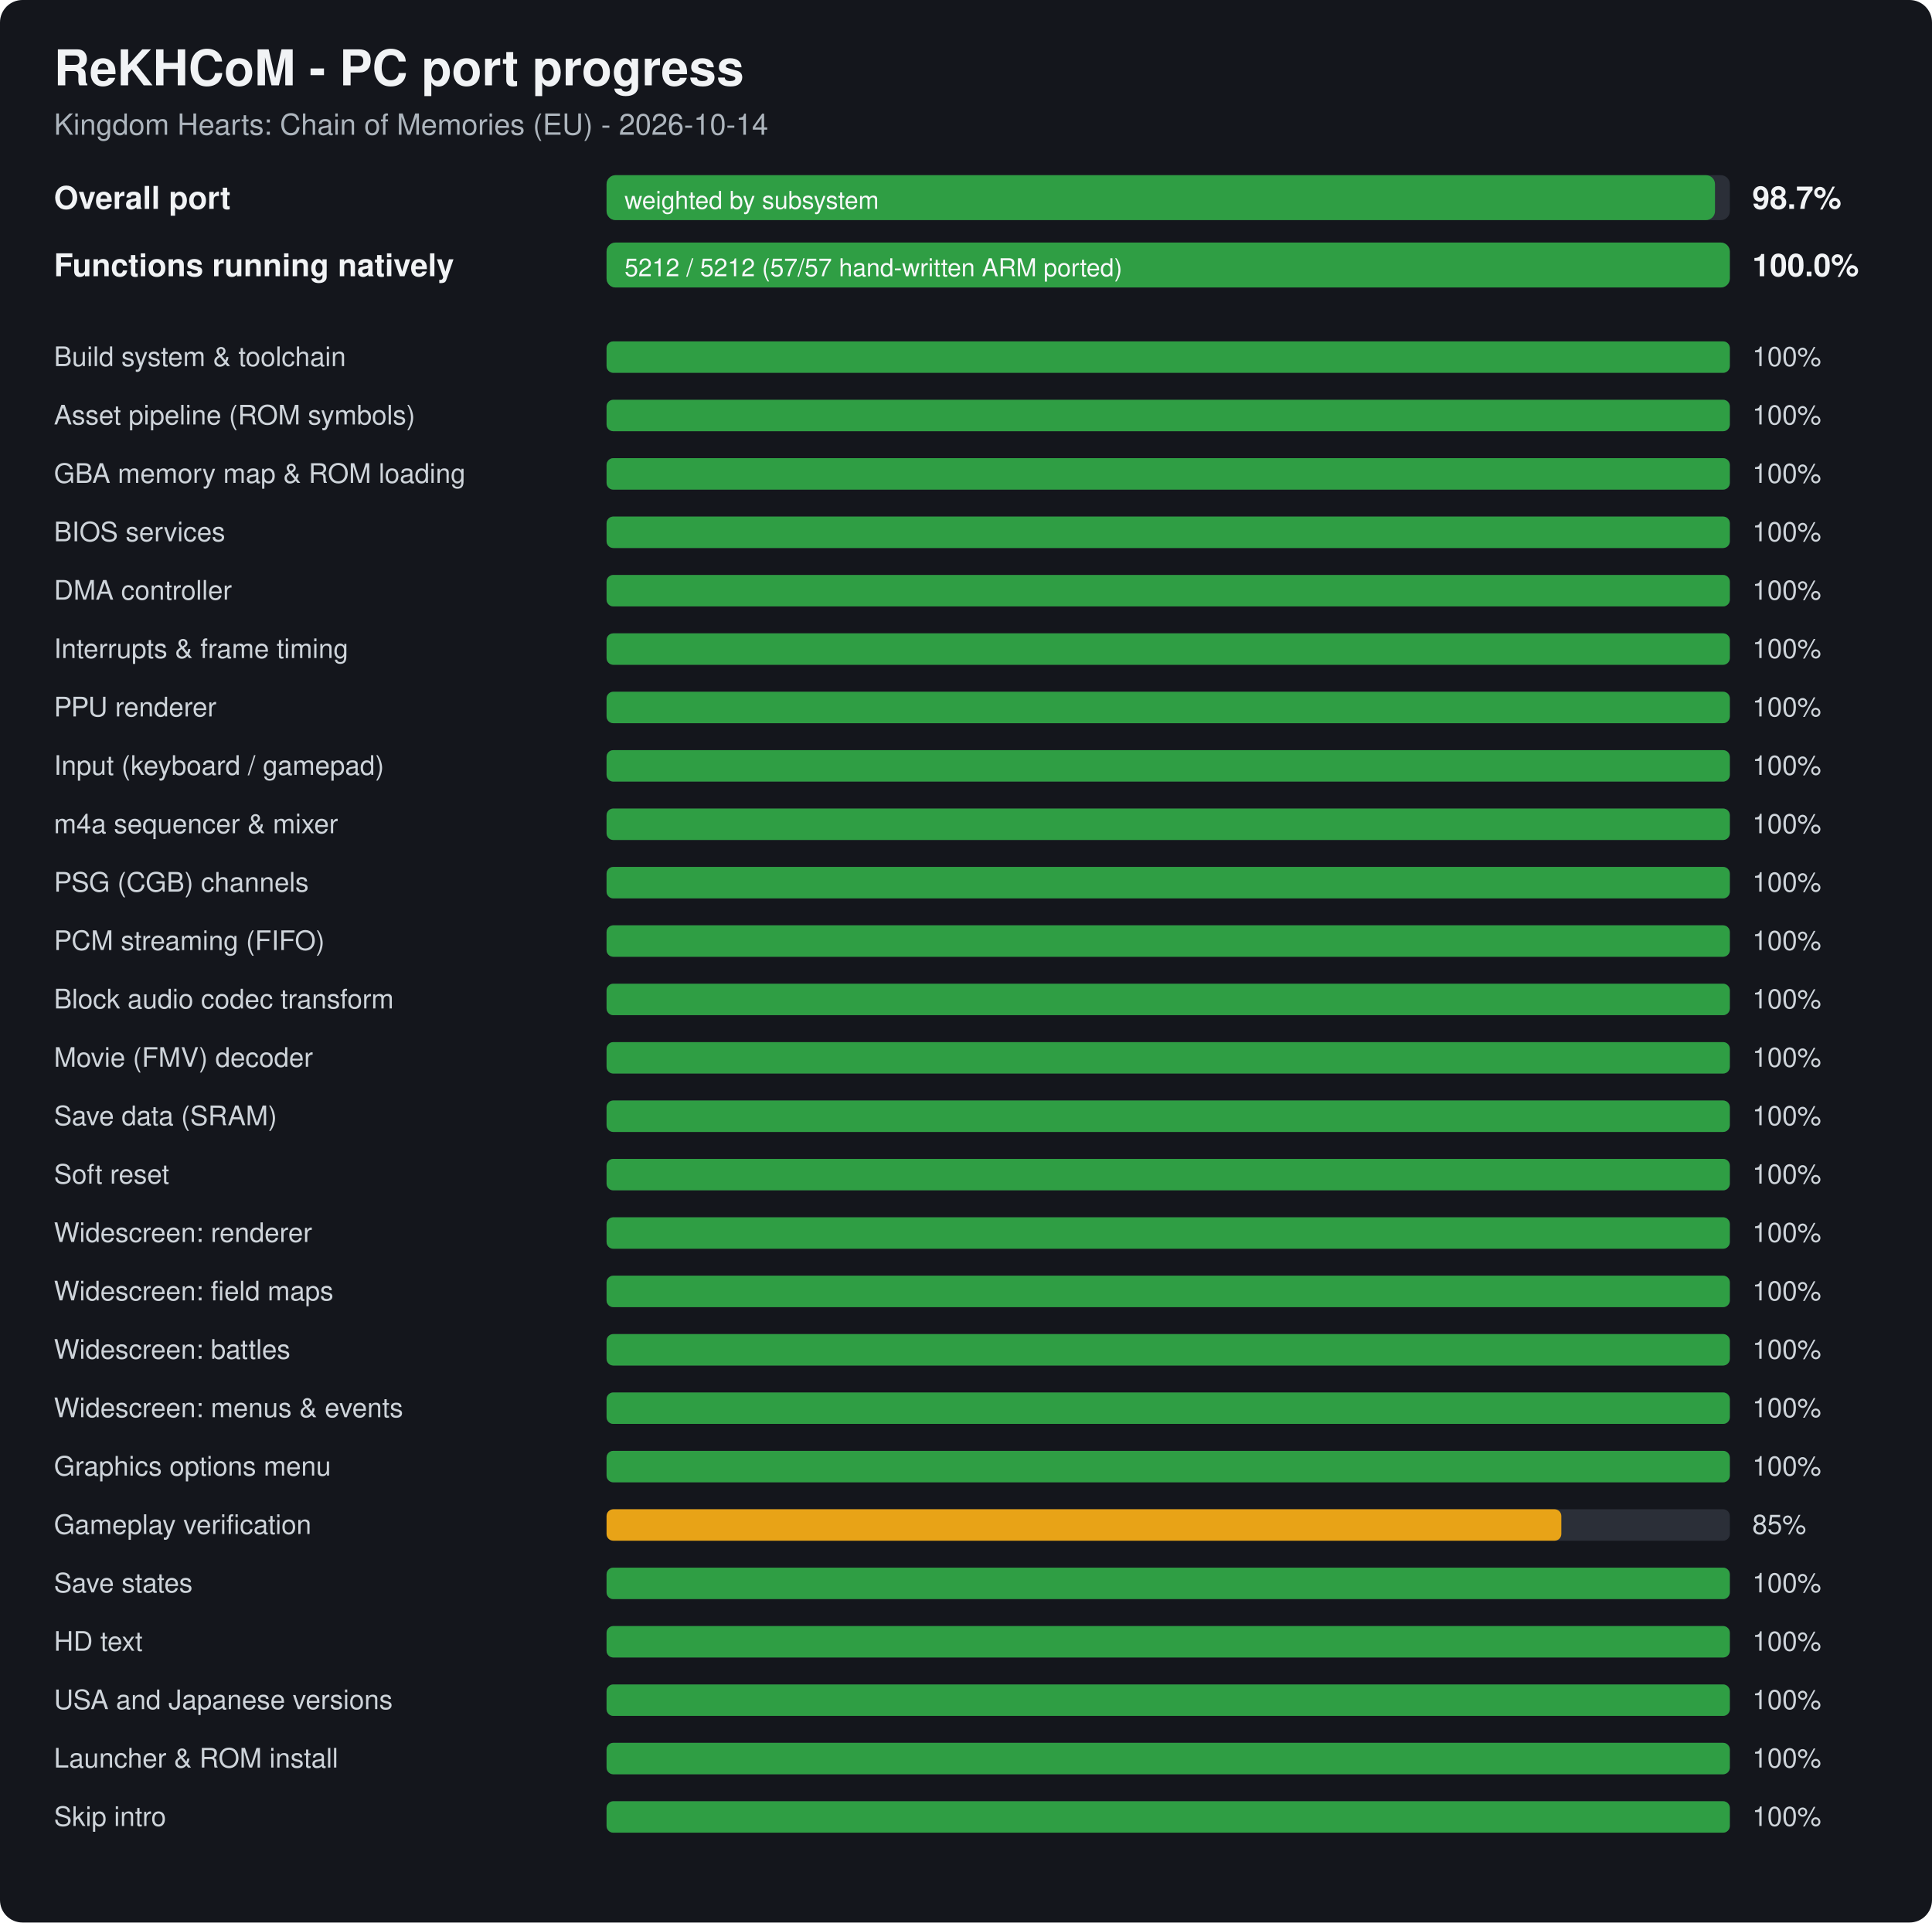
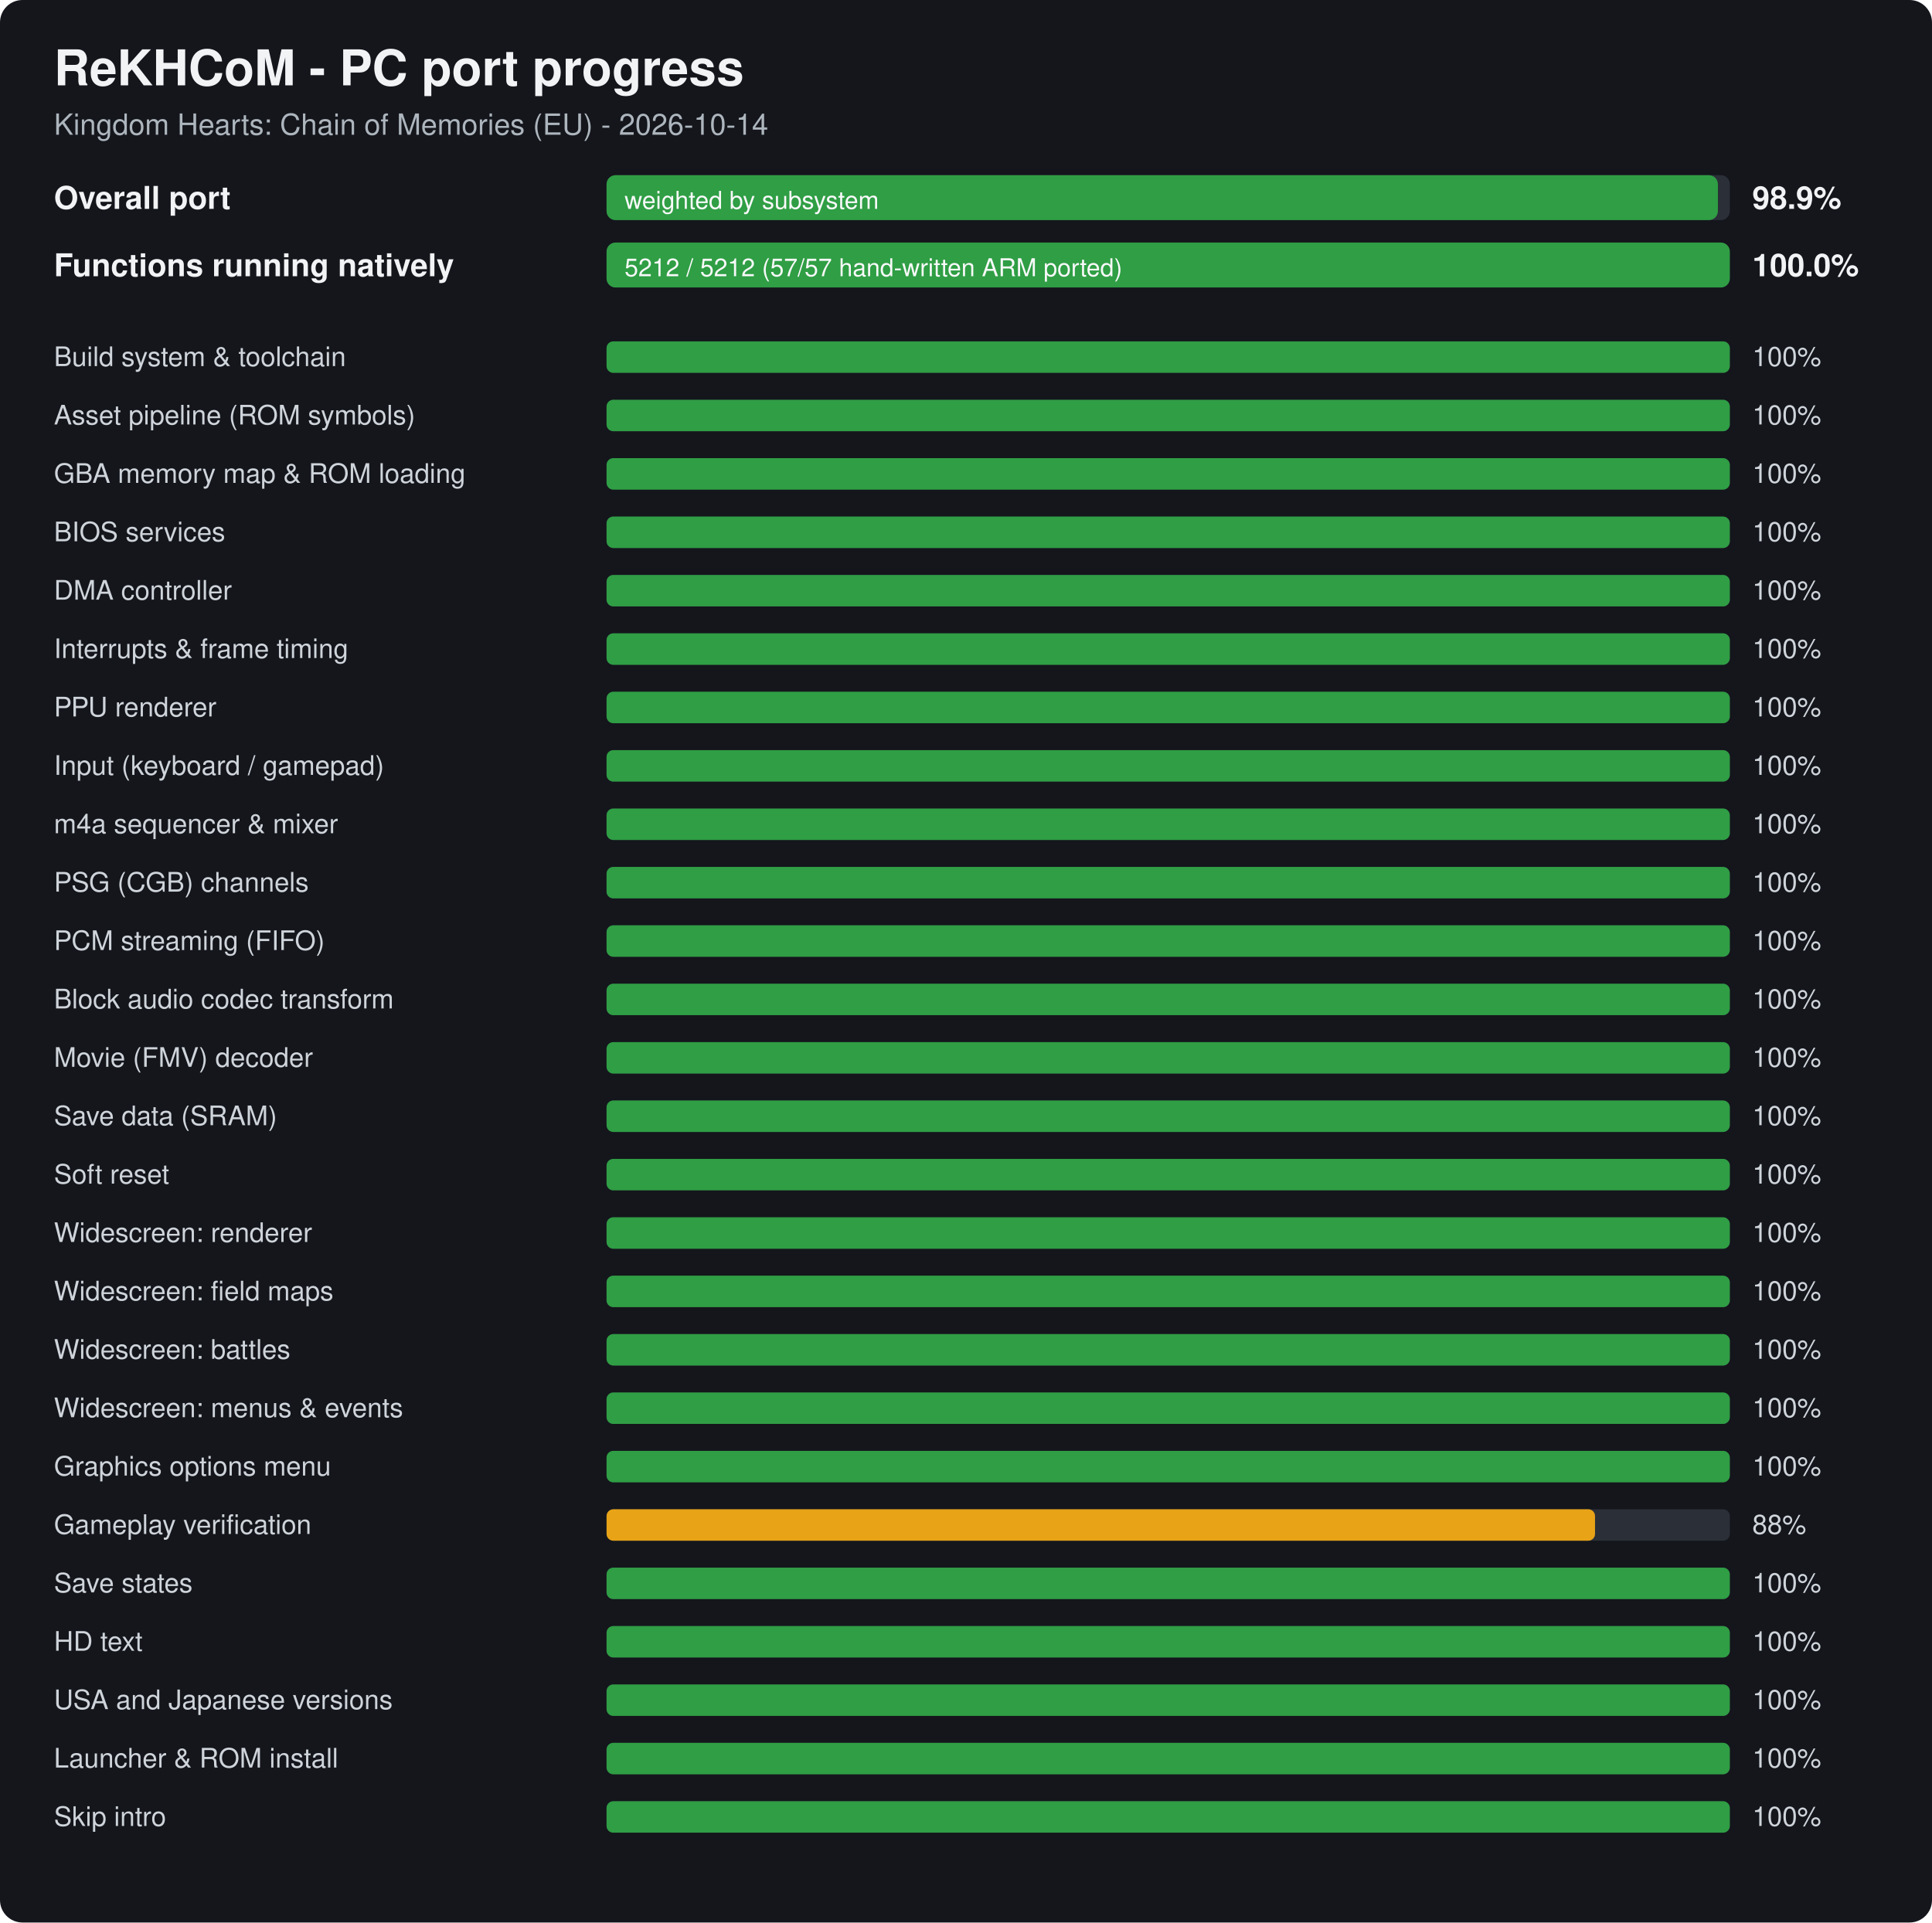
<svg xmlns="http://www.w3.org/2000/svg" width="860" height="856" viewBox="0 0 860 856" font-family="Segoe UI, Helvetica, Arial, sans-serif">
  <rect width="860" height="856" rx="10" fill="#14161c" />
  <text x="24" y="38" font-size="22" font-weight="700" fill="#f1f3f5">ReKHCoM - PC port progress</text>
  <text x="24" y="60" font-size="13" fill="#adb5bd">Kingdom Hearts: Chain of Memories (EU) - 2026-10-14</text>
  <text x="24" y="93" font-size="14" font-weight="600" fill="#f1f3f5">Overall port</text>
  <rect x="270" y="78" width="500" height="20" rx="4" fill="#2b2f38" />
-   <rect x="270" y="78" width="493.4" height="20" rx="4" fill="#2f9e44" />
-   <text x="780" y="93" font-size="14" font-weight="700" fill="#f1f3f5">98.7%</text>
+   <rect x="270" y="78" width="494.7" height="20" rx="4" fill="#2f9e44" />
+   <text x="780" y="93" font-size="14" font-weight="700" fill="#f1f3f5">98.9%</text>
  <text x="278" y="93" font-size="11" fill="#f8f9fa">weighted by subsystem</text>
  <text x="24" y="123" font-size="14" font-weight="600" fill="#f1f3f5">Functions running natively</text>
  <rect x="270" y="108" width="500" height="20" rx="4" fill="#2b2f38" />
  <rect x="270" y="108" width="500.0" height="20" rx="4" fill="#2f9e44" />
  <text x="780" y="123" font-size="14" font-weight="700" fill="#f1f3f5">100.0%</text>
  <text x="278" y="123" font-size="11" fill="#f8f9fa">5212 / 5212 (57/57 hand-written ARM ported)</text>
  <text x="24" y="163" font-size="12" fill="#ced4da">Build system &amp; toolchain</text>
  <rect x="270" y="152" width="500" height="14" rx="3" fill="#2b2f38" />
  <rect x="270" y="152" width="500.0" height="14" rx="3" fill="#2f9e44" />
  <text x="780" y="163" font-size="12" fill="#ced4da">100%</text>
  <text x="24" y="189" font-size="12" fill="#ced4da">Asset pipeline (ROM symbols)</text>
  <rect x="270" y="178" width="500" height="14" rx="3" fill="#2b2f38" />
  <rect x="270" y="178" width="500.0" height="14" rx="3" fill="#2f9e44" />
  <text x="780" y="189" font-size="12" fill="#ced4da">100%</text>
  <text x="24" y="215" font-size="12" fill="#ced4da">GBA memory map &amp; ROM loading</text>
  <rect x="270" y="204" width="500" height="14" rx="3" fill="#2b2f38" />
  <rect x="270" y="204" width="500.0" height="14" rx="3" fill="#2f9e44" />
  <text x="780" y="215" font-size="12" fill="#ced4da">100%</text>
  <text x="24" y="241" font-size="12" fill="#ced4da">BIOS services</text>
  <rect x="270" y="230" width="500" height="14" rx="3" fill="#2b2f38" />
  <rect x="270" y="230" width="500.0" height="14" rx="3" fill="#2f9e44" />
  <text x="780" y="241" font-size="12" fill="#ced4da">100%</text>
  <text x="24" y="267" font-size="12" fill="#ced4da">DMA controller</text>
  <rect x="270" y="256" width="500" height="14" rx="3" fill="#2b2f38" />
  <rect x="270" y="256" width="500.0" height="14" rx="3" fill="#2f9e44" />
  <text x="780" y="267" font-size="12" fill="#ced4da">100%</text>
  <text x="24" y="293" font-size="12" fill="#ced4da">Interrupts &amp; frame timing</text>
  <rect x="270" y="282" width="500" height="14" rx="3" fill="#2b2f38" />
  <rect x="270" y="282" width="500.0" height="14" rx="3" fill="#2f9e44" />
  <text x="780" y="293" font-size="12" fill="#ced4da">100%</text>
  <text x="24" y="319" font-size="12" fill="#ced4da">PPU renderer</text>
  <rect x="270" y="308" width="500" height="14" rx="3" fill="#2b2f38" />
  <rect x="270" y="308" width="500.0" height="14" rx="3" fill="#2f9e44" />
  <text x="780" y="319" font-size="12" fill="#ced4da">100%</text>
  <text x="24" y="345" font-size="12" fill="#ced4da">Input (keyboard / gamepad)</text>
  <rect x="270" y="334" width="500" height="14" rx="3" fill="#2b2f38" />
  <rect x="270" y="334" width="500.0" height="14" rx="3" fill="#2f9e44" />
  <text x="780" y="345" font-size="12" fill="#ced4da">100%</text>
  <text x="24" y="371" font-size="12" fill="#ced4da">m4a sequencer &amp; mixer</text>
  <rect x="270" y="360" width="500" height="14" rx="3" fill="#2b2f38" />
  <rect x="270" y="360" width="500.0" height="14" rx="3" fill="#2f9e44" />
  <text x="780" y="371" font-size="12" fill="#ced4da">100%</text>
  <text x="24" y="397" font-size="12" fill="#ced4da">PSG (CGB) channels</text>
  <rect x="270" y="386" width="500" height="14" rx="3" fill="#2b2f38" />
  <rect x="270" y="386" width="500.0" height="14" rx="3" fill="#2f9e44" />
  <text x="780" y="397" font-size="12" fill="#ced4da">100%</text>
  <text x="24" y="423" font-size="12" fill="#ced4da">PCM streaming (FIFO)</text>
  <rect x="270" y="412" width="500" height="14" rx="3" fill="#2b2f38" />
  <rect x="270" y="412" width="500.0" height="14" rx="3" fill="#2f9e44" />
  <text x="780" y="423" font-size="12" fill="#ced4da">100%</text>
  <text x="24" y="449" font-size="12" fill="#ced4da">Block audio codec transform</text>
  <rect x="270" y="438" width="500" height="14" rx="3" fill="#2b2f38" />
  <rect x="270" y="438" width="500.0" height="14" rx="3" fill="#2f9e44" />
  <text x="780" y="449" font-size="12" fill="#ced4da">100%</text>
  <text x="24" y="475" font-size="12" fill="#ced4da">Movie (FMV) decoder</text>
  <rect x="270" y="464" width="500" height="14" rx="3" fill="#2b2f38" />
  <rect x="270" y="464" width="500.0" height="14" rx="3" fill="#2f9e44" />
  <text x="780" y="475" font-size="12" fill="#ced4da">100%</text>
  <text x="24" y="501" font-size="12" fill="#ced4da">Save data (SRAM)</text>
  <rect x="270" y="490" width="500" height="14" rx="3" fill="#2b2f38" />
  <rect x="270" y="490" width="500.0" height="14" rx="3" fill="#2f9e44" />
  <text x="780" y="501" font-size="12" fill="#ced4da">100%</text>
  <text x="24" y="527" font-size="12" fill="#ced4da">Soft reset</text>
  <rect x="270" y="516" width="500" height="14" rx="3" fill="#2b2f38" />
  <rect x="270" y="516" width="500.0" height="14" rx="3" fill="#2f9e44" />
  <text x="780" y="527" font-size="12" fill="#ced4da">100%</text>
  <text x="24" y="553" font-size="12" fill="#ced4da">Widescreen: renderer</text>
  <rect x="270" y="542" width="500" height="14" rx="3" fill="#2b2f38" />
  <rect x="270" y="542" width="500.0" height="14" rx="3" fill="#2f9e44" />
  <text x="780" y="553" font-size="12" fill="#ced4da">100%</text>
  <text x="24" y="579" font-size="12" fill="#ced4da">Widescreen: field maps</text>
  <rect x="270" y="568" width="500" height="14" rx="3" fill="#2b2f38" />
  <rect x="270" y="568" width="500.0" height="14" rx="3" fill="#2f9e44" />
  <text x="780" y="579" font-size="12" fill="#ced4da">100%</text>
  <text x="24" y="605" font-size="12" fill="#ced4da">Widescreen: battles</text>
  <rect x="270" y="594" width="500" height="14" rx="3" fill="#2b2f38" />
  <rect x="270" y="594" width="500.0" height="14" rx="3" fill="#2f9e44" />
  <text x="780" y="605" font-size="12" fill="#ced4da">100%</text>
  <text x="24" y="631" font-size="12" fill="#ced4da">Widescreen: menus &amp; events</text>
  <rect x="270" y="620" width="500" height="14" rx="3" fill="#2b2f38" />
  <rect x="270" y="620" width="500.0" height="14" rx="3" fill="#2f9e44" />
  <text x="780" y="631" font-size="12" fill="#ced4da">100%</text>
  <text x="24" y="657" font-size="12" fill="#ced4da">Graphics options menu</text>
  <rect x="270" y="646" width="500" height="14" rx="3" fill="#2b2f38" />
  <rect x="270" y="646" width="500.0" height="14" rx="3" fill="#2f9e44" />
  <text x="780" y="657" font-size="12" fill="#ced4da">100%</text>
  <text x="24" y="683" font-size="12" fill="#ced4da">Gameplay verification</text>
  <rect x="270" y="672" width="500" height="14" rx="3" fill="#2b2f38" />
-   <rect x="270" y="672" width="425.0" height="14" rx="3" fill="#e8a317" />
-   <text x="780" y="683" font-size="12" fill="#ced4da">85%</text>
+   <rect x="270" y="672" width="440.0" height="14" rx="3" fill="#e8a317" />
+   <text x="780" y="683" font-size="12" fill="#ced4da">88%</text>
  <text x="24" y="709" font-size="12" fill="#ced4da">Save states</text>
  <rect x="270" y="698" width="500" height="14" rx="3" fill="#2b2f38" />
  <rect x="270" y="698" width="500.0" height="14" rx="3" fill="#2f9e44" />
  <text x="780" y="709" font-size="12" fill="#ced4da">100%</text>
  <text x="24" y="735" font-size="12" fill="#ced4da">HD text</text>
  <rect x="270" y="724" width="500" height="14" rx="3" fill="#2b2f38" />
  <rect x="270" y="724" width="500.0" height="14" rx="3" fill="#2f9e44" />
  <text x="780" y="735" font-size="12" fill="#ced4da">100%</text>
  <text x="24" y="761" font-size="12" fill="#ced4da">USA and Japanese versions</text>
  <rect x="270" y="750" width="500" height="14" rx="3" fill="#2b2f38" />
  <rect x="270" y="750" width="500.0" height="14" rx="3" fill="#2f9e44" />
  <text x="780" y="761" font-size="12" fill="#ced4da">100%</text>
  <text x="24" y="787" font-size="12" fill="#ced4da">Launcher &amp; ROM install</text>
  <rect x="270" y="776" width="500" height="14" rx="3" fill="#2b2f38" />
  <rect x="270" y="776" width="500.0" height="14" rx="3" fill="#2f9e44" />
  <text x="780" y="787" font-size="12" fill="#ced4da">100%</text>
  <text x="24" y="813" font-size="12" fill="#ced4da">Skip intro</text>
  <rect x="270" y="802" width="500" height="14" rx="3" fill="#2b2f38" />
  <rect x="270" y="802" width="500.0" height="14" rx="3" fill="#2f9e44" />
  <text x="780" y="813" font-size="12" fill="#ced4da">100%</text>
</svg>
